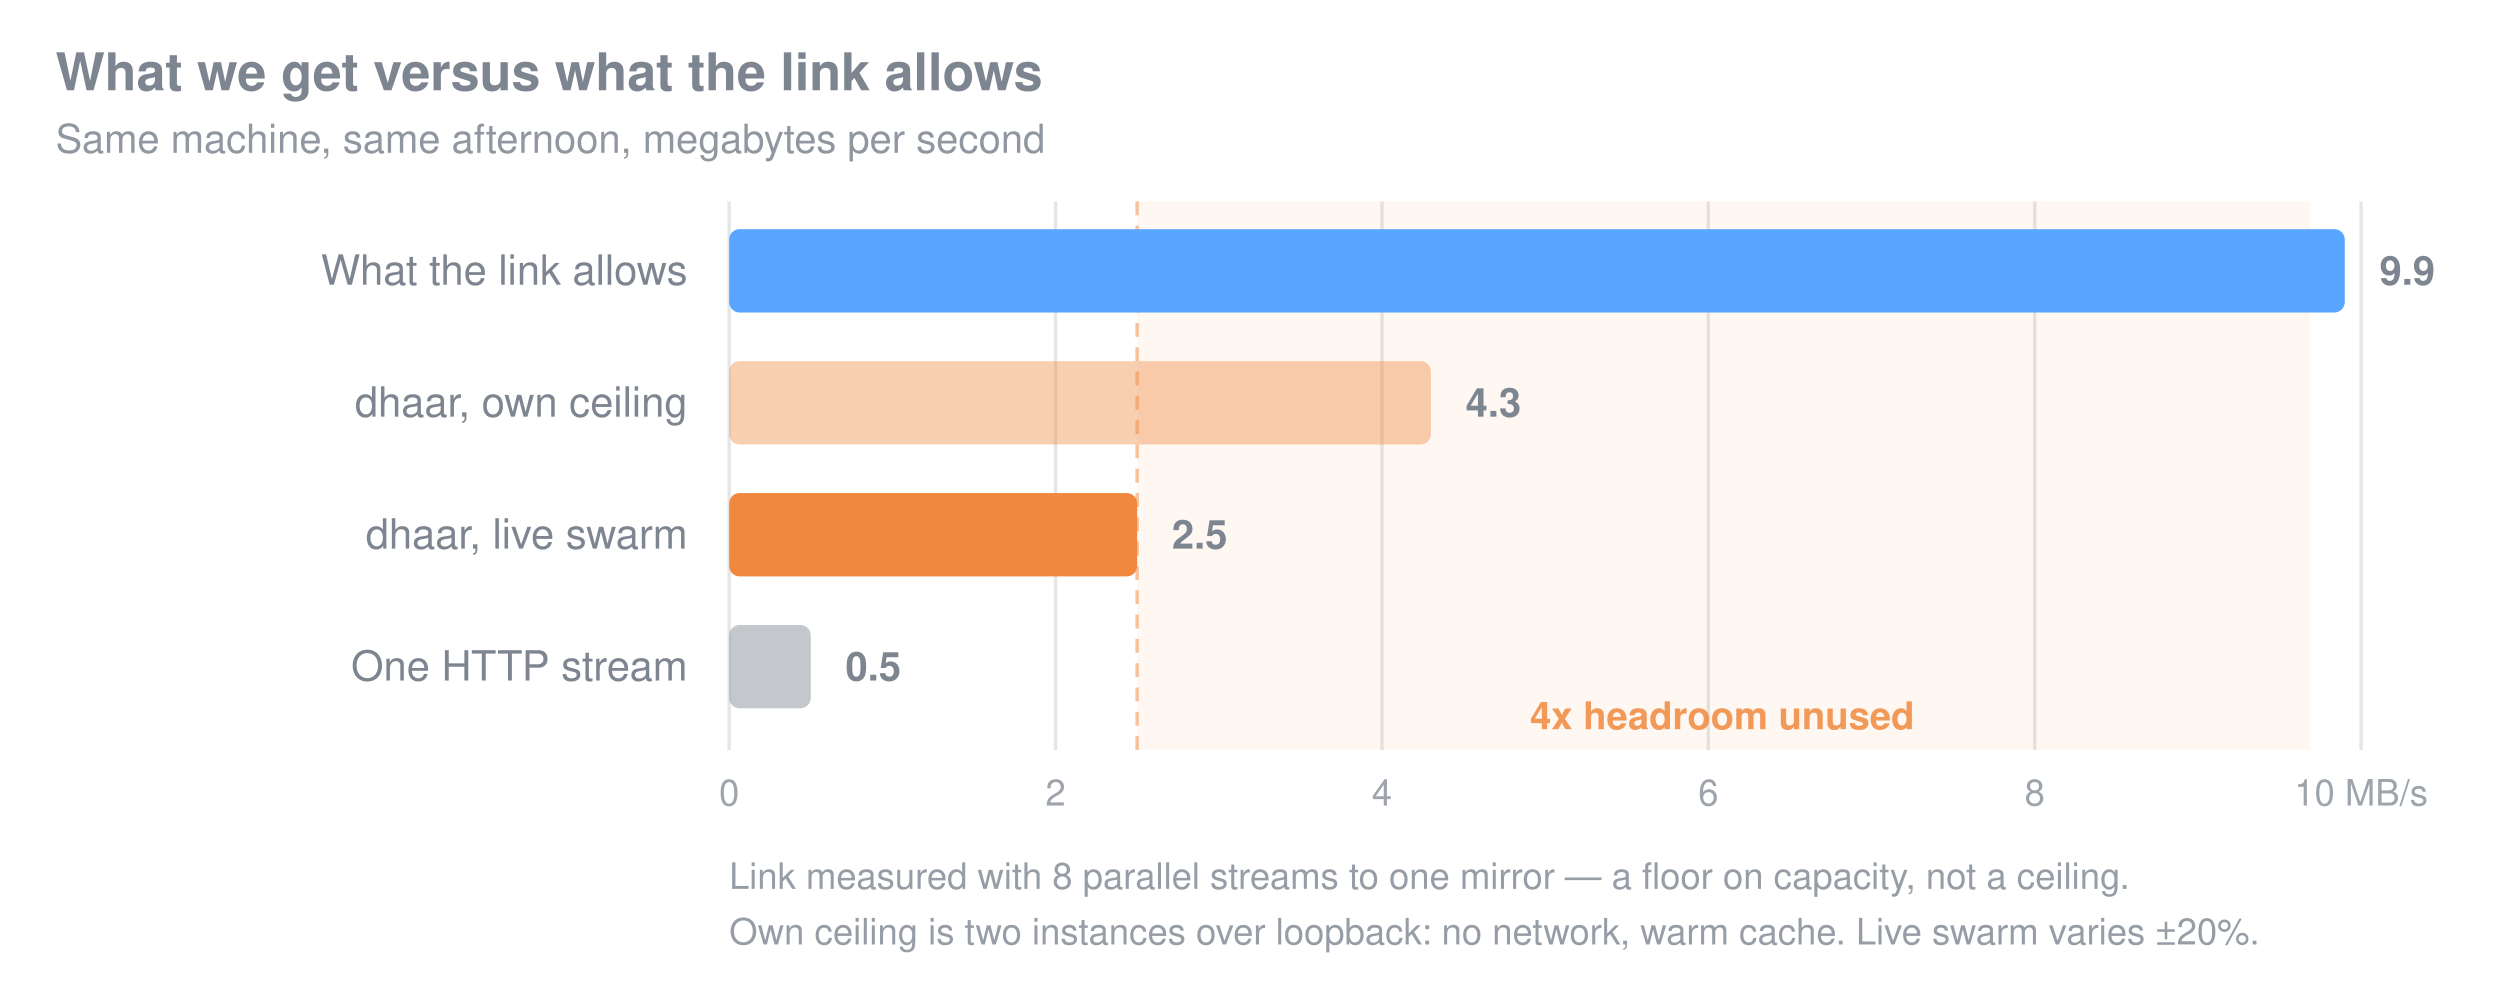
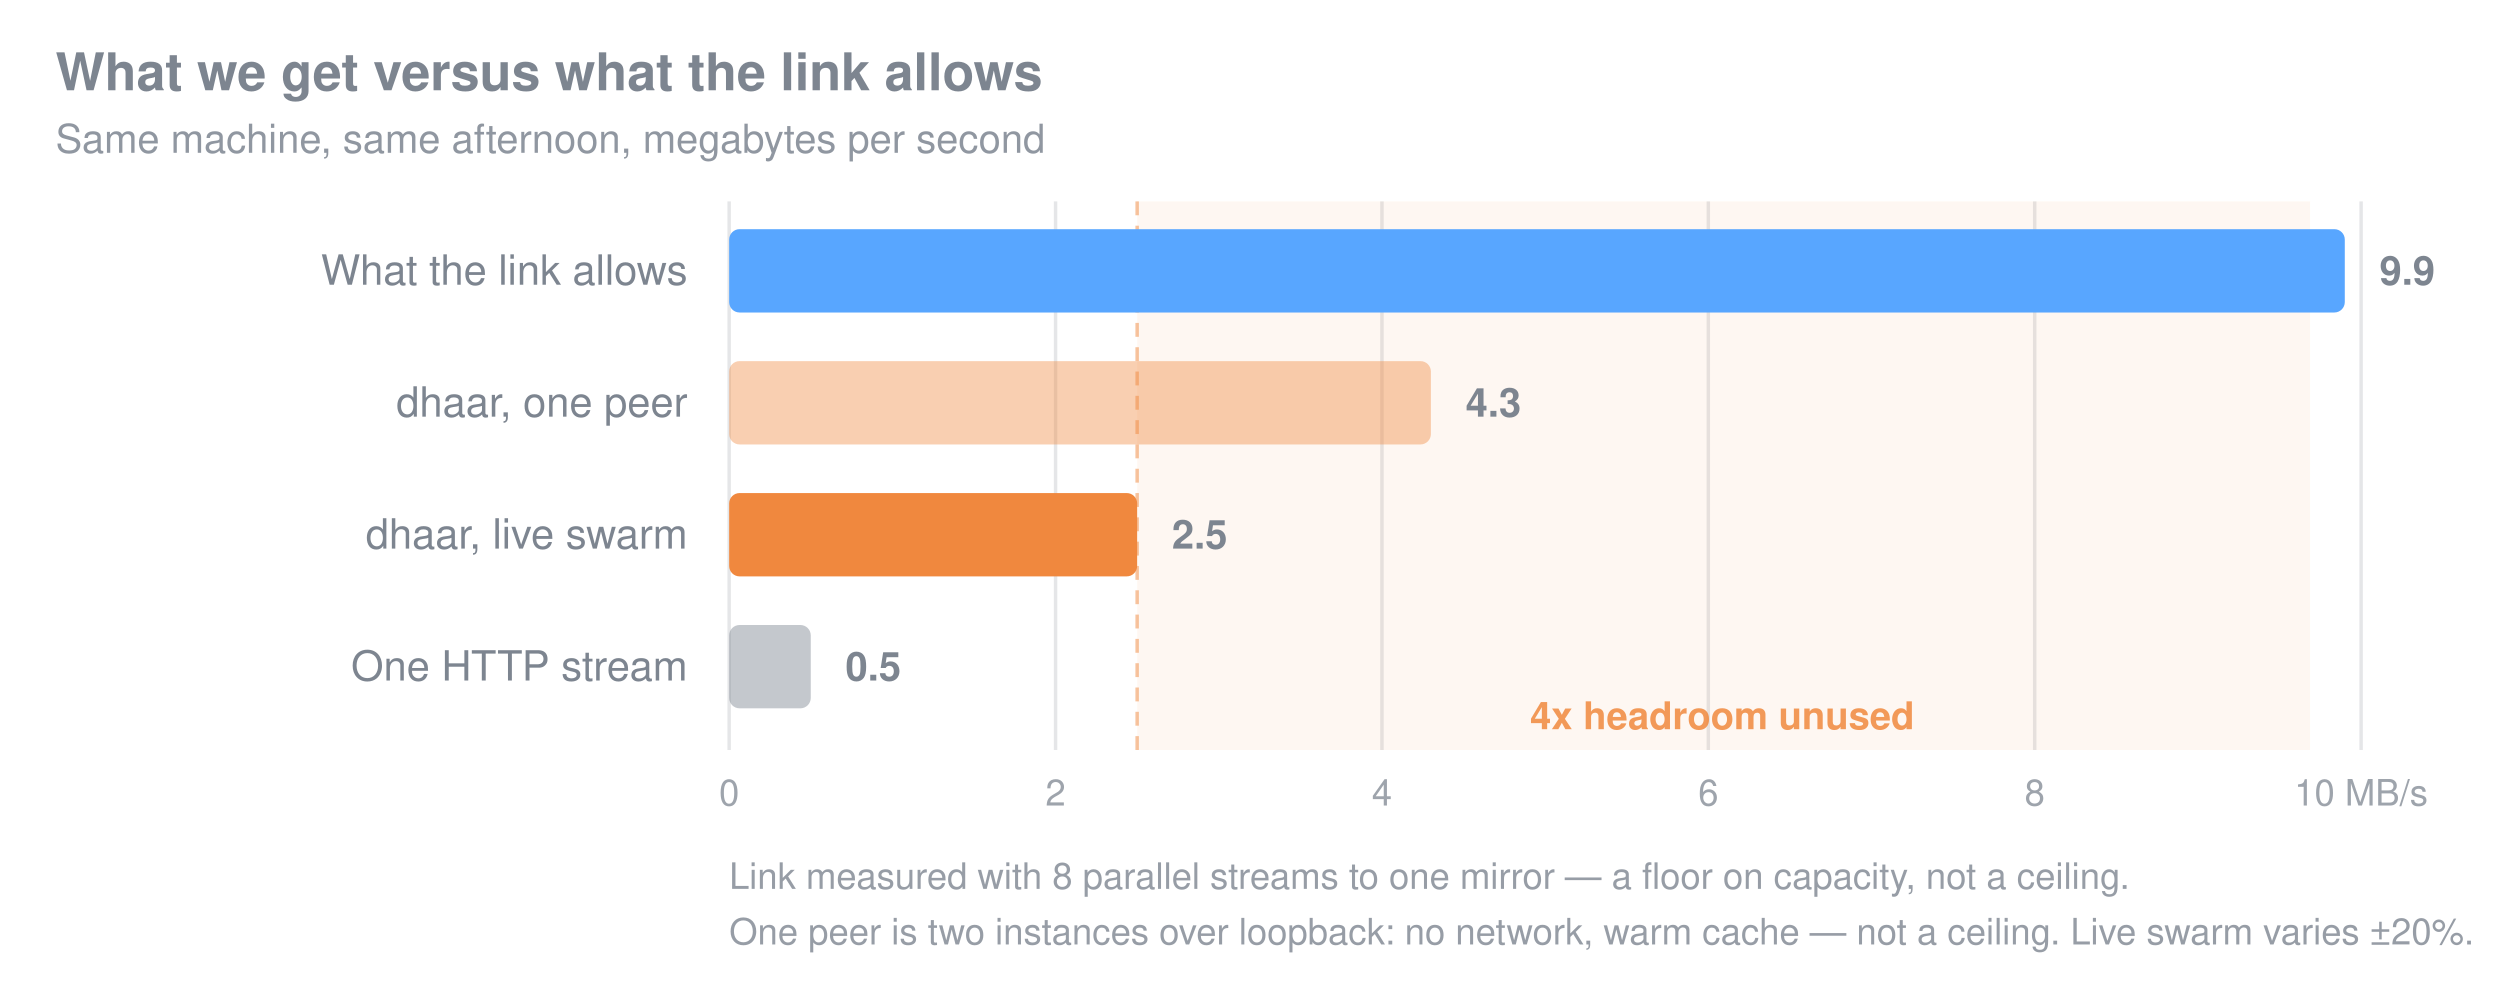
- <svg xmlns="http://www.w3.org/2000/svg" viewBox="0 0 720 288" width="720" height="288" role="img" aria-label="Download rate compared with available link capacity: link allows 9.9 megabytes per second, the client's own ceiling is 4.3, a live swarm reaches 2.5, and a single HTTP stream gets 0.5">
+ <svg xmlns="http://www.w3.org/2000/svg" viewBox="0 0 720 288" width="720" height="288" role="img" aria-label="Download rate compared with available link capacity: link allows 9.9 megabytes per second, one dhaar peer gets 4.3, a live swarm reaches 2.5, and a single HTTP stream gets 0.5">
  <g font-family="ui-sans-serif, -apple-system, 'Segoe UI', Helvetica, Arial, sans-serif">
    <text x="16" y="26" font-size="15" font-weight="600" fill="#7d8590">What we get versus what the link allows</text>
    <text x="16" y="44" font-size="11.5" fill="#7d8590" opacity="0.85">Same machine, same afternoon, megabytes per second</text>
    <g stroke="#7d8590" stroke-opacity="0.2" stroke-width="1">
      <line x1="210" y1="58" x2="210" y2="216" />
      <line x1="304" y1="58" x2="304" y2="216" />
      <line x1="398" y1="58" x2="398" y2="216" />
      <line x1="492" y1="58" x2="492" y2="216" />
      <line x1="586" y1="58" x2="586" y2="216" />
      <line x1="680" y1="58" x2="680" y2="216" />
    </g>
    <g font-size="10.5" fill="#7d8590" opacity="0.75" text-anchor="middle">
      <text x="210" y="232">0</text>
      <text x="304" y="232">2</text>
      <text x="398" y="232">4</text>
      <text x="492" y="232">6</text>
      <text x="586" y="232">8</text>
      <text x="680" y="232">10 MB/s</text>
    </g>
    <rect x="327.5" y="58" width="337.8" height="158" fill="#f0883e" fill-opacity="0.07" />
    <line x1="327.5" y1="58" x2="327.5" y2="216" stroke="#f0883e" stroke-opacity="0.5" stroke-width="1" stroke-dasharray="4 3" />
    <text x="496" y="210" font-size="11" font-weight="600" fill="#f0883e" fill-opacity="0.85" text-anchor="middle">4x headroom unused</text>
    <g font-size="12" fill="#7d8590">
      <text x="198" y="82" text-anchor="end">What the link allows</text>
-       <text x="198" y="120" text-anchor="end">dhaar, own ceiling</text>
+       <text x="198" y="120" text-anchor="end">dhaar, one peer</text>
      <text x="198" y="158" text-anchor="end">dhaar, live swarm</text>
      <text x="198" y="196" text-anchor="end">One HTTP stream</text>
    </g>
    <rect x="210" y="66" width="465.3" height="24" rx="3" fill="#58a6ff" />
    <rect x="210" y="104" width="202.1" height="24" rx="3" fill="#f0883e" fill-opacity="0.4" />
    <rect x="210" y="142" width="117.5" height="24" rx="3" fill="#f0883e" />
    <rect x="210" y="180" width="23.5" height="24" rx="3" fill="#7d8590" fill-opacity="0.45" />
    <g font-size="11.5" font-weight="600" fill="#7d8590">
      <text x="685.3" y="82">9.9</text>
      <text x="422.1" y="120">4.3</text>
      <text x="337.5" y="158">2.5</text>
      <text x="243.5" y="196">0.5</text>
    </g>
    <g font-size="10.5" fill="#7d8590" opacity="0.8">
      <text x="210" y="256">Link measured with 8 parallel streams to one mirror — a floor on capacity, not a ceiling.</text>
-       <text x="210" y="272">Own ceiling is two instances over loopback: no network, warm cache. Live swarm varies ±20%.</text>
+       <text x="210" y="272">One peer is two instances over loopback: no network, warm cache — not a ceiling. Live swarm varies ±20%.</text>
    </g>
  </g>
</svg>
